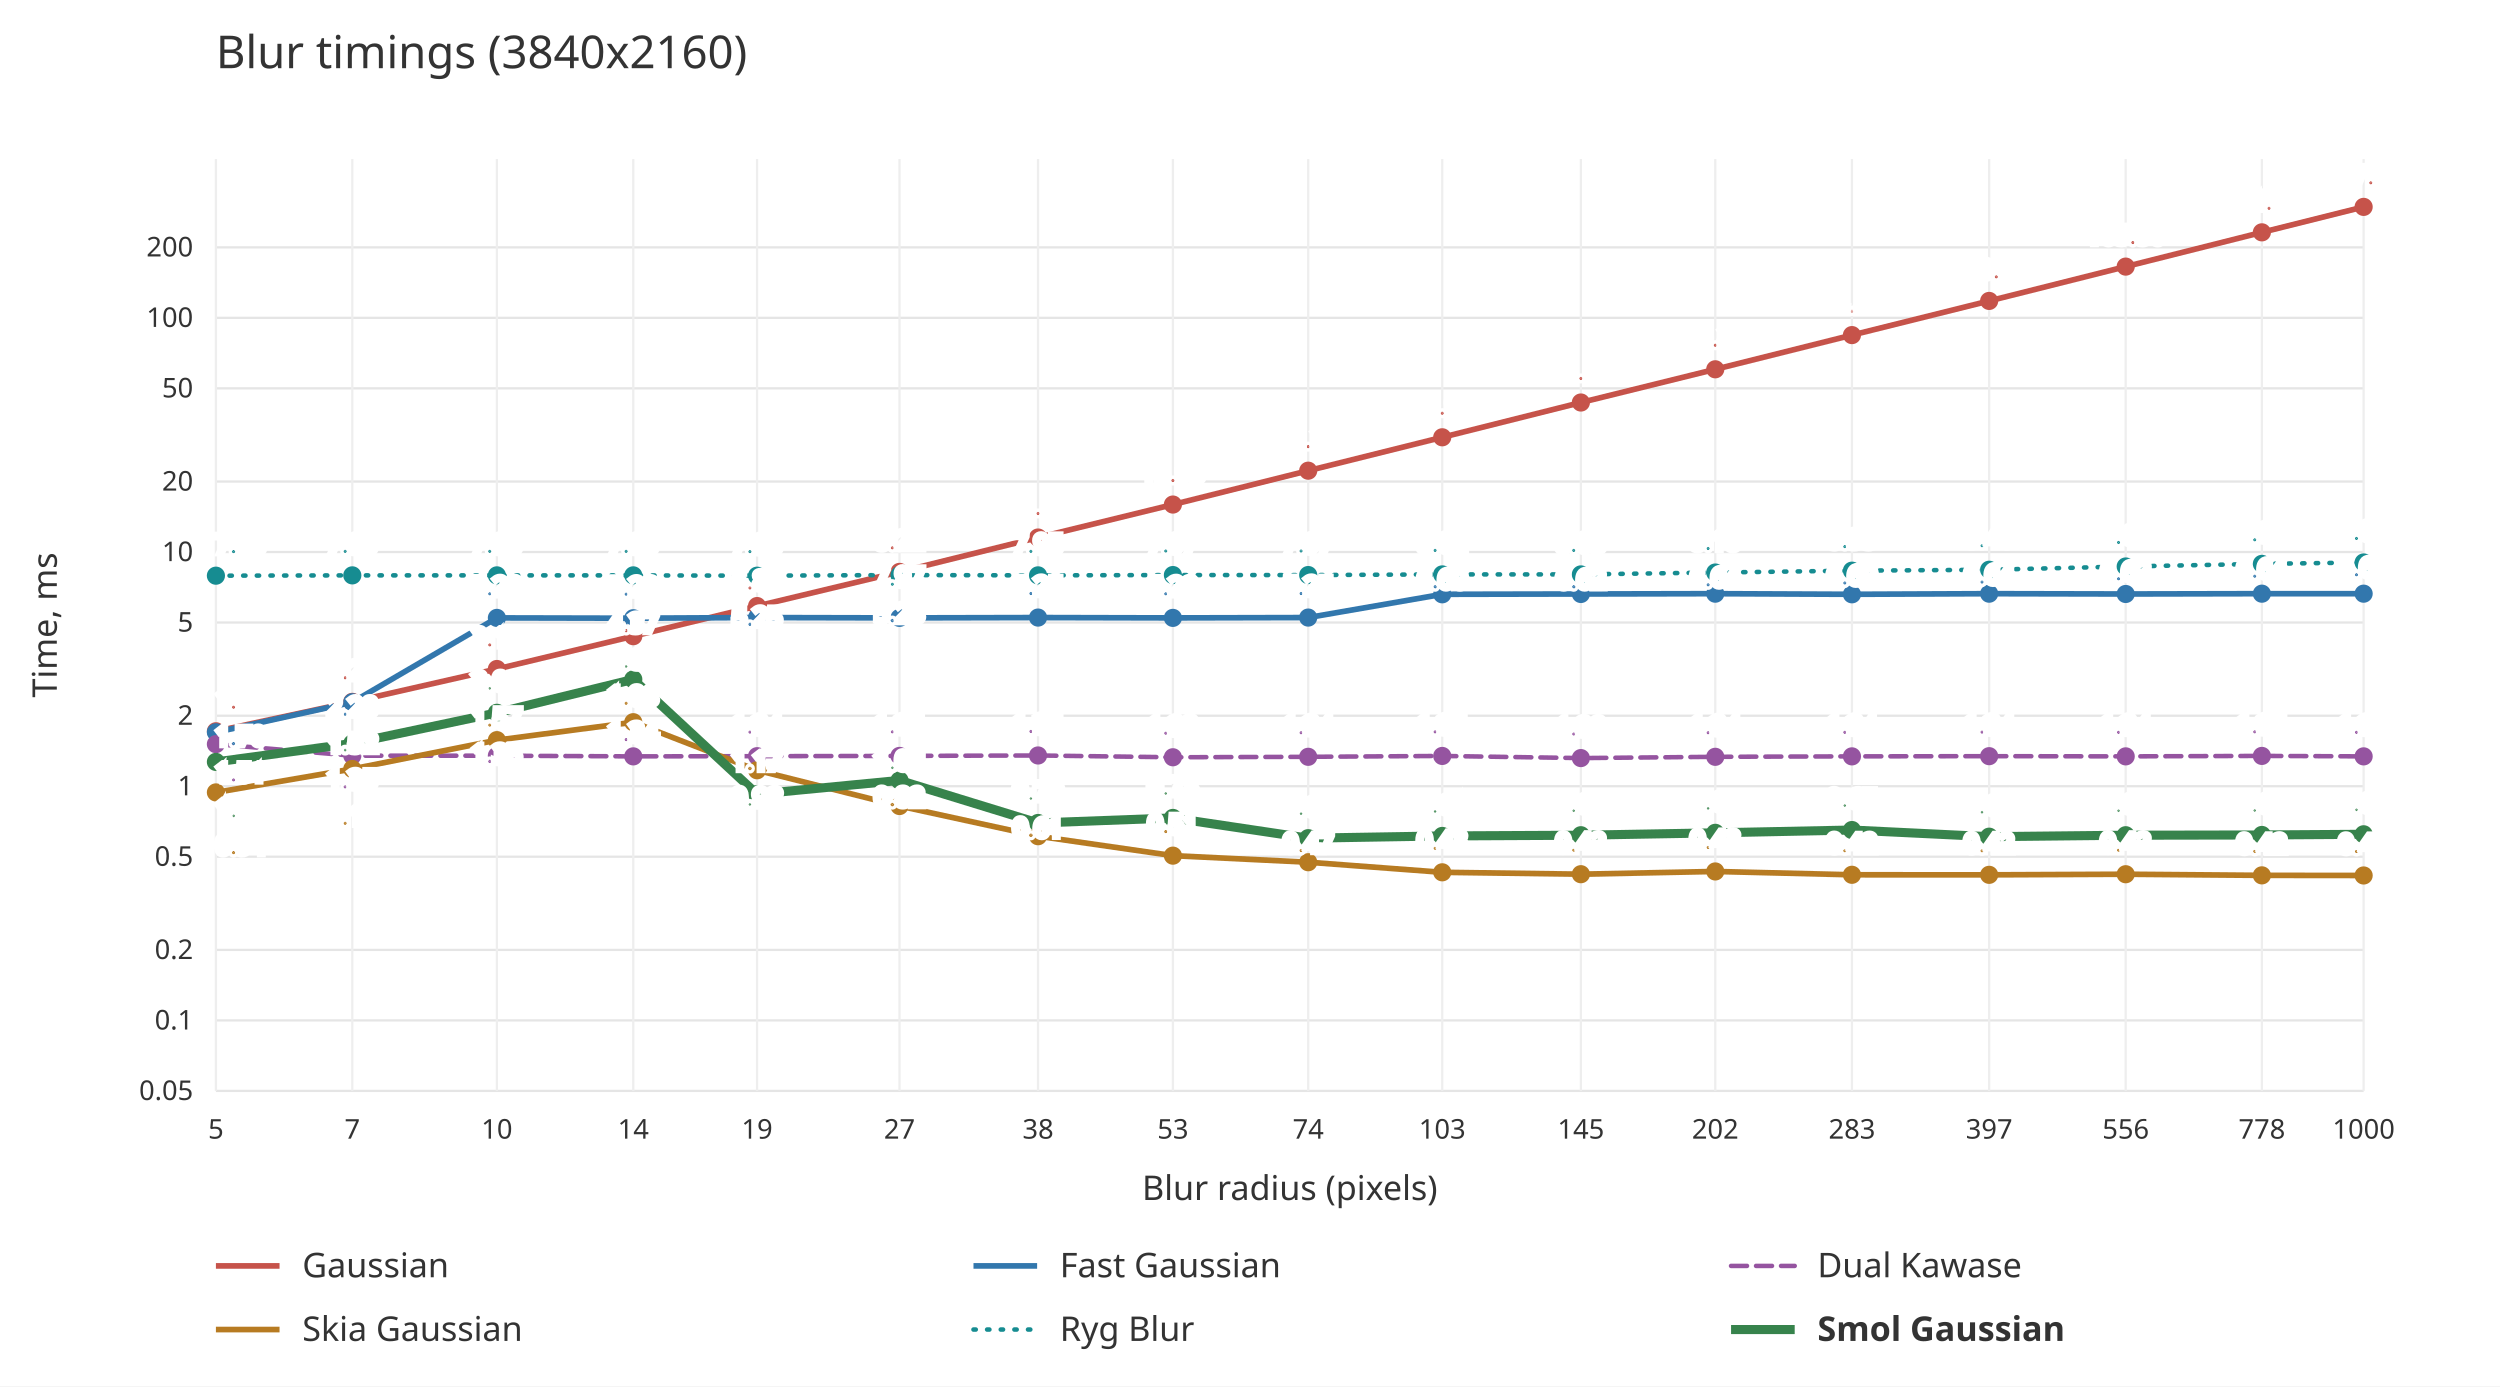
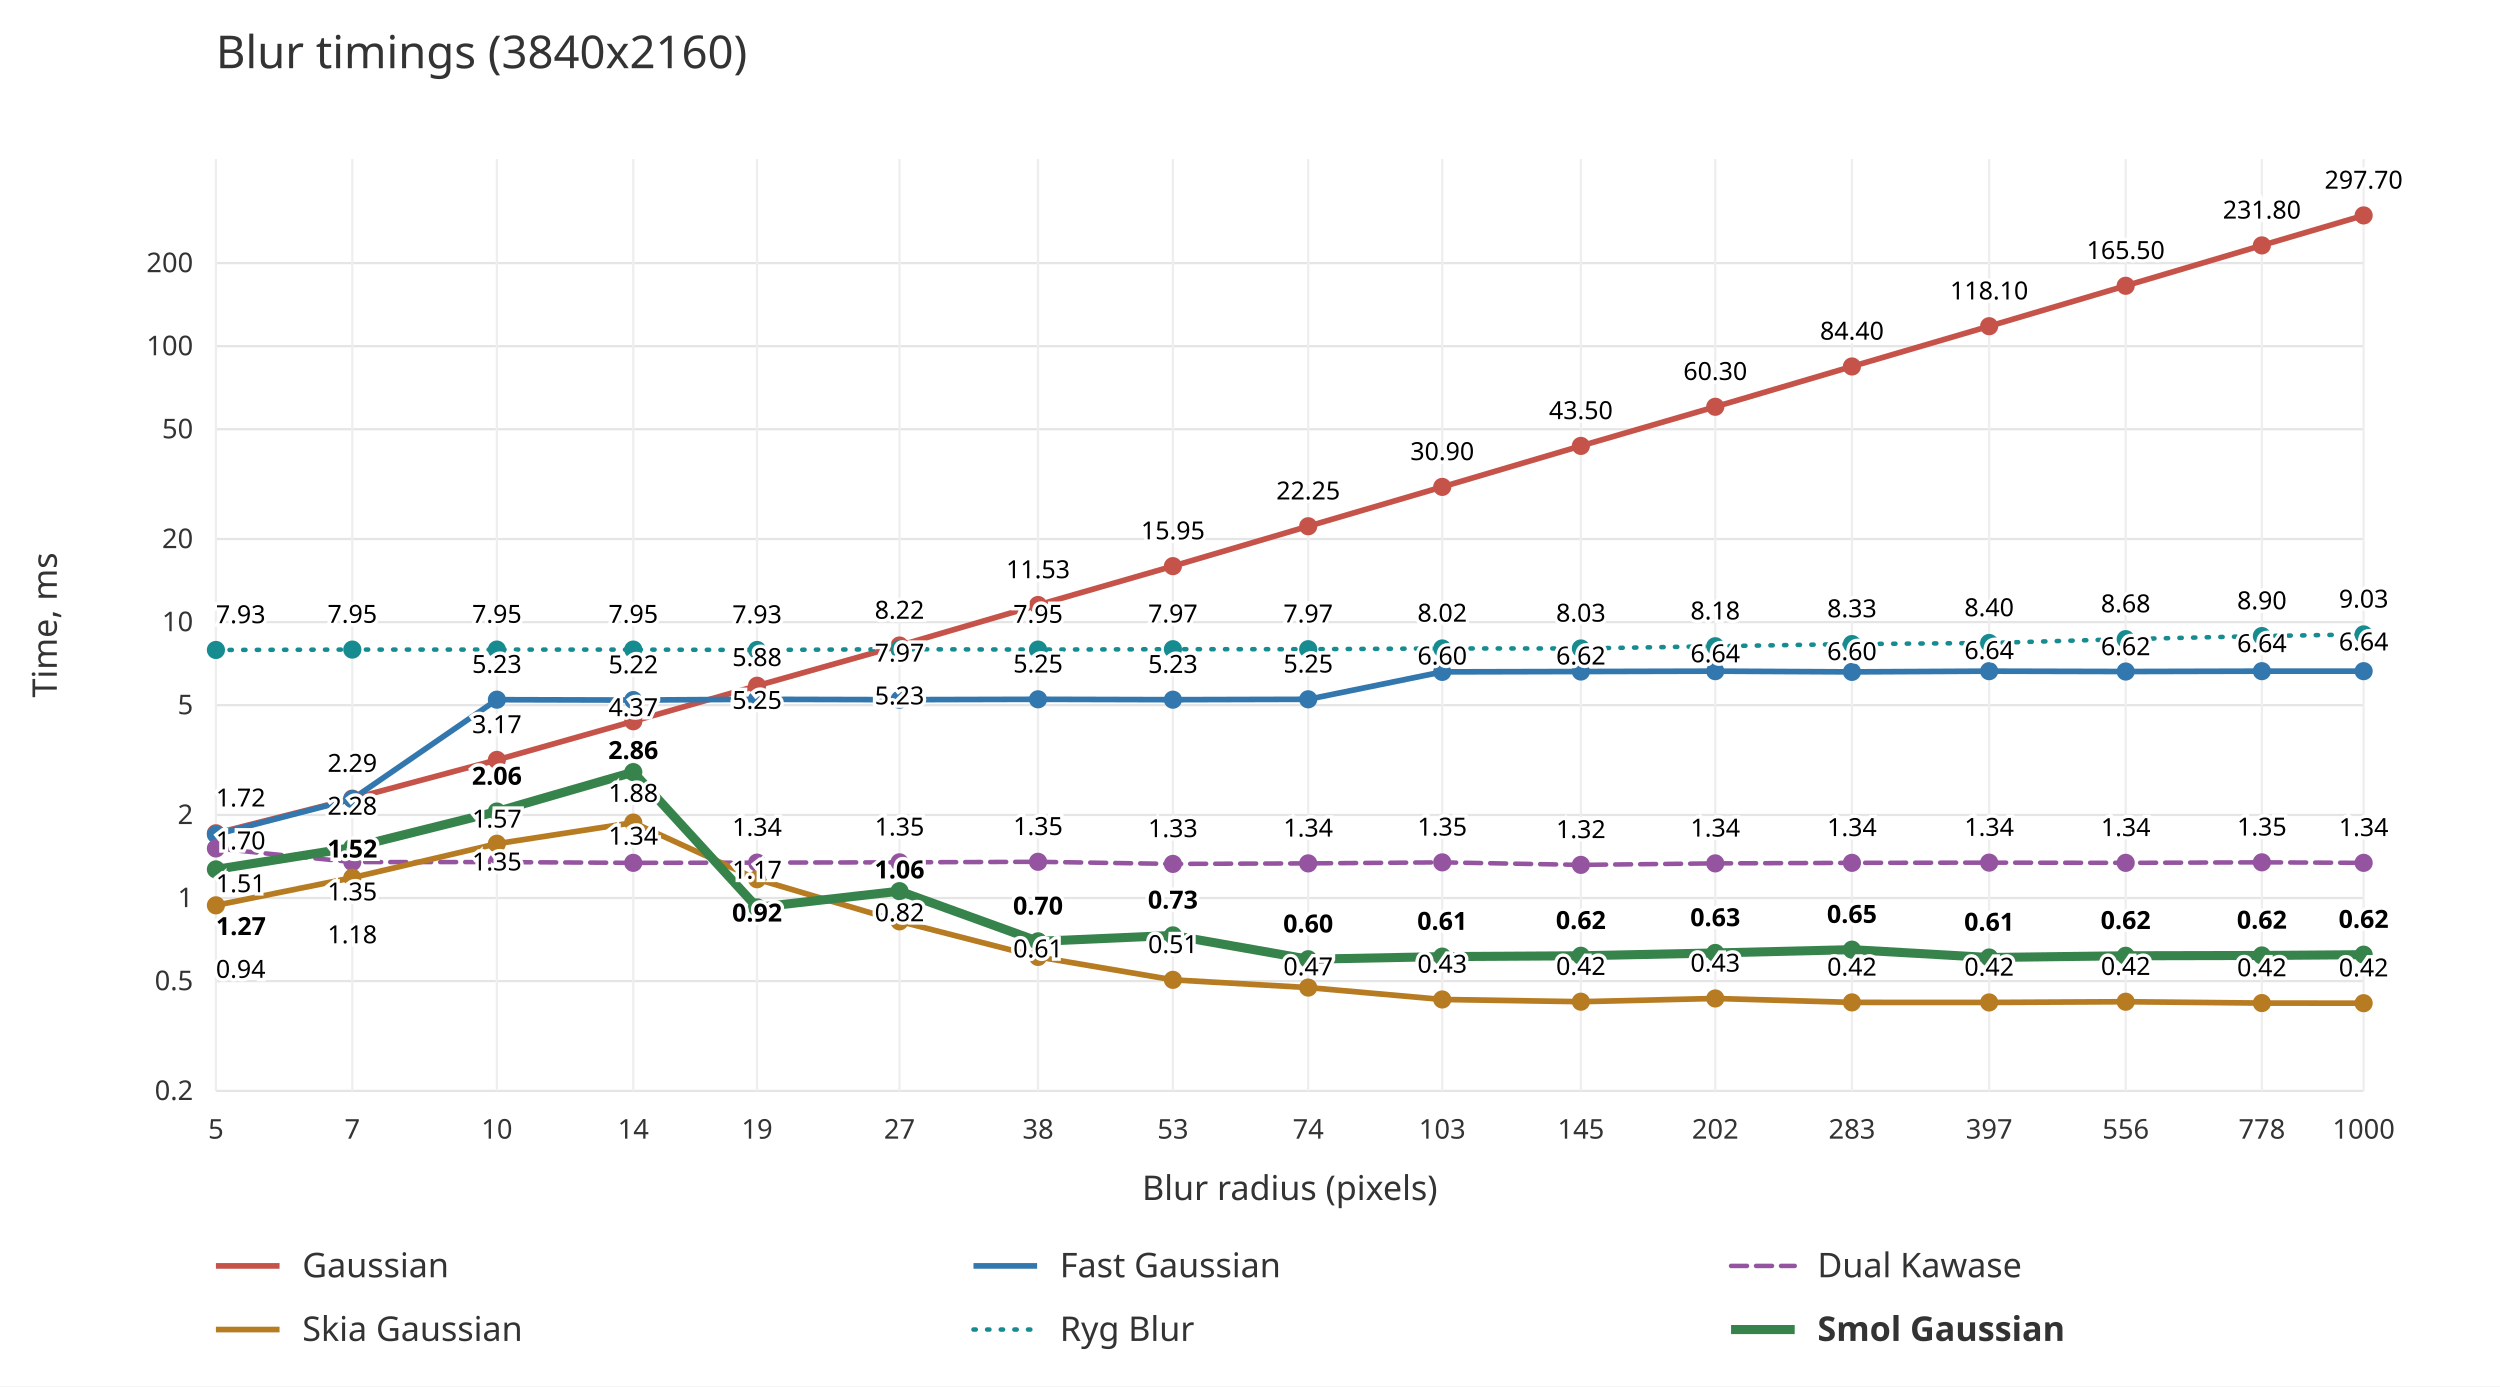
<svg xmlns="http://www.w3.org/2000/svg" viewBox="0 0 1100 610">
  <rect fill="#fff" height="100%" width="100%" />
  <g fill="#333" font-family="sans-serif">
    <text font-size="20" x="95" y="30">Blur timings (3840x2160)</text>
    <path d="m95 480h945" stroke="#e5e5e5" />
-     <text font-size="12" text-anchor="end" x="85" y="484">0.05</text>
-     <path d="m95 448.981h945" stroke="#e5e5e5" />
-     <text font-size="12" text-anchor="end" x="85" y="452.981">0.1</text>
-     <path d="m95 417.962h945" stroke="#e5e5e5" />
-     <text font-size="12" text-anchor="end" x="85" y="421.962">0.2</text>
-     <path d="m95 376.957h945" stroke="#e5e5e5" />
-     <text font-size="12" text-anchor="end" x="85" y="380.957">0.5</text>
-     <path d="m95 345.938h945" stroke="#e5e5e5" />
-     <text font-size="12" text-anchor="end" x="85" y="349.938">1</text>
-     <path d="m95 314.919h945" stroke="#e5e5e5" />
-     <text font-size="12" text-anchor="end" x="85" y="318.919">2</text>
-     <path d="m95 273.914h945" stroke="#e5e5e5" />
-     <text font-size="12" text-anchor="end" x="85" y="277.914">5</text>
-     <path d="m95 242.895h945" stroke="#e5e5e5" />
-     <text font-size="12" text-anchor="end" x="85" y="246.895">10</text>
-     <path d="m95 211.876h945" stroke="#e5e5e5" />
-     <text font-size="12" text-anchor="end" x="85" y="215.876">20</text>
-     <path d="m95 170.872h945" stroke="#e5e5e5" />
-     <text font-size="12" text-anchor="end" x="85" y="174.872">50</text>
-     <path d="m95 139.853h945" stroke="#e5e5e5" />
-     <text font-size="12" text-anchor="end" x="85" y="143.853">100</text>
-     <path d="m95 108.834h945" stroke="#e5e5e5" />
-     <text font-size="12" text-anchor="end" x="85" y="112.834">200</text>
+     <text font-size="12" text-anchor="end" x="85" y="484">0.2</text>
+     <path d="m95 431.684h945" stroke="#e5e5e5" />
+     <text font-size="12" text-anchor="end" x="85" y="435.684">0.5</text>
+     <path d="m95 395.135h945" stroke="#e5e5e5" />
+     <text font-size="12" text-anchor="end" x="85" y="399.135">1</text>
+     <path d="m95 358.586h945" stroke="#e5e5e5" />
+     <text font-size="12" text-anchor="end" x="85" y="362.586">2</text>
+     <path d="m95 310.27h945" stroke="#e5e5e5" />
+     <text font-size="12" text-anchor="end" x="85" y="314.27">5</text>
+     <path d="m95 273.721h945" stroke="#e5e5e5" />
+     <text font-size="12" text-anchor="end" x="85" y="277.721">10</text>
+     <path d="m95 237.171h945" stroke="#e5e5e5" />
+     <text font-size="12" text-anchor="end" x="85" y="241.171">20</text>
+     <path d="m95 188.856h945" stroke="#e5e5e5" />
+     <text font-size="12" text-anchor="end" x="85" y="192.856">50</text>
+     <path d="m95 152.307h945" stroke="#e5e5e5" />
+     <text font-size="12" text-anchor="end" x="85" y="156.307">100</text>
+     <path d="m95 115.757h945" stroke="#e5e5e5" />
+     <text font-size="12" text-anchor="end" x="85" y="119.757">200</text>
    <path d="m95 70v410" stroke="#eee" />
    <text font-size="12" text-anchor="middle" x="95" y="501">5</text>
    <path d="m155.013 70v410" stroke="#eee" />
    <text font-size="12" text-anchor="middle" x="155.013" y="501">7</text>
    <path d="m218.629 70v410" stroke="#eee" />
    <text font-size="12" text-anchor="middle" x="218.629" y="501">10</text>
    <path d="m278.641 70v410" stroke="#eee" />
    <text font-size="12" text-anchor="middle" x="278.641" y="501">14</text>
    <path d="m333.109 70v410" stroke="#eee" />
    <text font-size="12" text-anchor="middle" x="333.109" y="501">19</text>
    <path d="m395.784 70v410" stroke="#eee" />
    <text font-size="12" text-anchor="middle" x="395.784" y="501">27</text>
    <path d="m456.738 70v410" stroke="#eee" />
    <text font-size="12" text-anchor="middle" x="456.738" y="501">38</text>
    <path d="m516.078 70v410" stroke="#eee" />
    <text font-size="12" text-anchor="middle" x="516.078" y="501">53</text>
    <path d="m575.61 70v410" stroke="#eee" />
    <text font-size="12" text-anchor="middle" x="575.61" y="501">74</text>
    <path d="m634.586 70v410" stroke="#eee" />
    <text font-size="12" text-anchor="middle" x="634.586" y="501">103</text>
    <path d="m695.586 70v410" stroke="#eee" />
    <text font-size="12" text-anchor="middle" x="695.586" y="501">145</text>
    <path d="m754.718 70v410" stroke="#eee" />
    <text font-size="12" text-anchor="middle" x="754.718" y="501">202</text>
    <path d="m814.857 70v410" stroke="#eee" />
    <text font-size="12" text-anchor="middle" x="814.857" y="501">283</text>
    <path d="m875.229 70v410" stroke="#eee" />
    <text font-size="12" text-anchor="middle" x="875.229" y="501">397</text>
    <path d="m935.306 70v410" stroke="#eee" />
    <text font-size="12" text-anchor="middle" x="935.306" y="501">556</text>
    <path d="m995.227 70v410" stroke="#eee" />
    <text font-size="12" text-anchor="middle" x="995.227" y="501">778</text>
    <path d="m1040 70v410" stroke="#eee" />
    <text font-size="12" text-anchor="middle" x="1040" y="501">1000</text>
    <text font-size="15" text-anchor="middle" x="567.5" y="528">Blur radius (pixels)</text>
    <text font-size="15" text-anchor="middle" transform="matrix(0 -1 1 0 25 275)">Time, ms</text>
-     <path d="m95 321.756 60.013-12.928 63.616-14.472 60.013-14.428 54.467-13.267 62.675-15.019 60.954-15.129 59.341-14.509 59.531-14.897 58.977-14.697 60.999-15.305 59.132-14.614 60.139-15.047 60.372-15.035 60.077-15.101 59.921-15.077 44.773-11.197" fill="none" stroke="#c6534a" stroke-width="2.5" />
-     <path d="m95 322.192 60.013-13.202 63.616-37.117 60.013.143 54.467-.285 62.675.142 60.954-.142 59.341.142 59.531-.142 58.977-10.241 60.999-.135 59.132-.135 60.139.27 60.372-.27 60.077.135 59.921-.135h44.773" fill="none" stroke="#3277ad" stroke-width="2.5" />
-     <path d="m95 327.422 60.013 5.086h63.616l60.013.293 54.467-.086 62.675-.11 60.954-.195 59.341.785 59.531-.198 58.977-.38 60.999.937 59.132-.558 60.139-.197 60.372-.086 60.077.086 59.921-.196 44.773.196" fill="none" stroke="#9554a0" stroke-dasharray="7 4" stroke-linecap="round" stroke-width="2" />
-     <path d="m95 348.664 60.013-10.322 63.616-12.685 60.013-7.896 54.467 21.151 62.675 15.739 60.954 13.278 59.341 8.559 59.531 2.888 58.977 4.44 60.999.831 59.132-1.206 60.139 1.467 60.372.02 60.077-.268 59.921.497 44.773.053" fill="none" stroke="#b77b22" stroke-width="2.5" />
-     <path d="m95 253.303 60.013-.141 63.616-0 60.013 0 54.467.141 62.675-.281 60.954.141 59.341-.141h59.531l58.977-.28 60.999-0 59.132-.829 60.139-.814 60.372-.401 60.077-1.442 59.921-1.146 44.773-.624" fill="none" stroke="#168c91" stroke-dasharray="1 5" stroke-linecap="round" stroke-width="2" />
-     <path d="m95 335.242 60.013-8.145 63.616-13.464 60.013-14.72 54.467 50.514 62.675-6.058 60.954 18.744 59.341-2.223 59.531 8.907 58.977-.984 60.999-.314 59.132-1.053 60.139-1.232 60.372 2.929 60.077-.644 59.921-.115 44.773-.296" fill="none" stroke="#37834c" stroke-width="4" />
-     <circle cx="95" cy="253.303" fill="#168c91" r="4" />
-     <circle cx="95" cy="321.756" fill="#c6534a" r="4" />
-     <circle cx="95" cy="322.192" fill="#3277ad" r="4" />
-     <circle cx="95" cy="327.422" fill="#9554a0" r="4" />
-     <circle cx="95" cy="335.242" fill="#37834c" r="4" />
-     <circle cx="95" cy="348.664" fill="#b77b22" r="4" />
-     <circle cx="155.013" cy="253.162" fill="#168c91" r="4" />
-     <circle cx="155.013" cy="308.827" fill="#c6534a" r="4" />
-     <circle cx="155.013" cy="308.99" fill="#3277ad" r="4" />
-     <circle cx="155.013" cy="327.097" fill="#37834c" r="4" />
-     <circle cx="155.013" cy="332.508" fill="#9554a0" r="4" />
-     <circle cx="155.013" cy="338.342" fill="#b77b22" r="4" />
-     <circle cx="218.629" cy="253.162" fill="#168c91" r="4" />
-     <circle cx="218.629" cy="271.873" fill="#3277ad" r="4" />
-     <circle cx="218.629" cy="294.355" fill="#c6534a" r="4" />
-     <circle cx="218.629" cy="313.633" fill="#37834c" r="4" />
-     <circle cx="218.629" cy="325.657" fill="#b77b22" r="4" />
-     <circle cx="218.629" cy="332.508" fill="#9554a0" r="4" />
-     <circle cx="278.641" cy="253.162" fill="#168c91" r="4" />
-     <circle cx="278.641" cy="272.016" fill="#3277ad" r="4" />
-     <circle cx="278.641" cy="279.927" fill="#c6534a" r="4" />
-     <circle cx="278.641" cy="298.913" fill="#37834c" r="4" />
-     <circle cx="278.641" cy="317.762" fill="#b77b22" r="4" />
-     <circle cx="278.641" cy="332.802" fill="#9554a0" r="4" />
-     <circle cx="333.109" cy="253.303" fill="#168c91" r="4" />
-     <circle cx="333.109" cy="266.659" fill="#c6534a" r="4" />
-     <circle cx="333.109" cy="271.731" fill="#3277ad" r="4" />
-     <circle cx="333.109" cy="332.716" fill="#9554a0" r="4" />
-     <circle cx="333.109" cy="338.912" fill="#b77b22" r="4" />
-     <circle cx="333.109" cy="349.427" fill="#37834c" r="4" />
-     <circle cx="395.784" cy="251.64" fill="#c6534a" r="4" />
-     <circle cx="395.784" cy="253.021" fill="#168c91" r="4" />
-     <circle cx="395.784" cy="271.873" fill="#3277ad" r="4" />
-     <circle cx="395.784" cy="332.606" fill="#9554a0" r="4" />
-     <circle cx="395.784" cy="343.369" fill="#37834c" r="4" />
-     <circle cx="395.784" cy="354.651" fill="#b77b22" r="4" />
-     <circle cx="456.738" cy="236.511" fill="#c6534a" r="4" />
-     <circle cx="456.738" cy="253.162" fill="#168c91" r="4" />
-     <circle cx="456.738" cy="271.731" fill="#3277ad" r="4" />
-     <circle cx="456.738" cy="332.411" fill="#9554a0" r="4" />
-     <circle cx="456.738" cy="362.113" fill="#37834c" r="4" />
-     <circle cx="456.738" cy="367.929" fill="#b77b22" r="4" />
-     <circle cx="516.078" cy="222.002" fill="#c6534a" r="4" />
-     <circle cx="516.078" cy="253.021" fill="#168c91" r="4" />
-     <circle cx="516.078" cy="271.873" fill="#3277ad" r="4" />
-     <circle cx="516.078" cy="333.196" fill="#9554a0" r="4" />
-     <circle cx="516.078" cy="359.891" fill="#37834c" r="4" />
-     <circle cx="516.078" cy="376.489" fill="#b77b22" r="4" />
-     <circle cx="575.61" cy="207.106" fill="#c6534a" r="4" />
-     <circle cx="575.61" cy="253.021" fill="#168c91" r="4" />
-     <circle cx="575.61" cy="271.731" fill="#3277ad" r="4" />
-     <circle cx="575.61" cy="332.998" fill="#9554a0" r="4" />
-     <circle cx="575.61" cy="368.798" fill="#37834c" r="4" />
-     <circle cx="575.61" cy="379.377" fill="#b77b22" r="4" />
-     <circle cx="634.586" cy="192.409" fill="#c6534a" r="4" />
-     <circle cx="634.586" cy="252.742" fill="#168c91" r="4" />
-     <circle cx="634.586" cy="261.49" fill="#3277ad" r="4" />
-     <circle cx="634.586" cy="332.619" fill="#9554a0" r="4" />
-     <circle cx="634.586" cy="367.815" fill="#37834c" r="4" />
-     <circle cx="634.586" cy="383.816" fill="#b77b22" r="4" />
-     <circle cx="695.586" cy="177.104" fill="#c6534a" r="4" />
-     <circle cx="695.586" cy="252.742" fill="#168c91" r="4" />
-     <circle cx="695.586" cy="261.355" fill="#3277ad" r="4" />
-     <circle cx="695.586" cy="333.556" fill="#9554a0" r="4" />
-     <circle cx="695.586" cy="367.501" fill="#37834c" r="4" />
-     <circle cx="695.586" cy="384.648" fill="#b77b22" r="4" />
-     <circle cx="754.718" cy="162.489" fill="#c6534a" r="4" />
-     <circle cx="754.718" cy="251.913" fill="#168c91" r="4" />
-     <circle cx="754.718" cy="261.22" fill="#3277ad" r="4" />
-     <circle cx="754.718" cy="332.998" fill="#9554a0" r="4" />
-     <circle cx="754.718" cy="366.448" fill="#37834c" r="4" />
-     <circle cx="754.718" cy="383.441" fill="#b77b22" r="4" />
-     <circle cx="814.857" cy="147.442" fill="#c6534a" r="4" />
-     <circle cx="814.857" cy="251.099" fill="#168c91" r="4" />
-     <circle cx="814.857" cy="261.49" fill="#3277ad" r="4" />
-     <circle cx="814.857" cy="332.802" fill="#9554a0" r="4" />
-     <circle cx="814.857" cy="365.216" fill="#37834c" r="4" />
-     <circle cx="814.857" cy="384.909" fill="#b77b22" r="4" />
-     <circle cx="875.229" cy="132.408" fill="#c6534a" r="4" />
-     <circle cx="875.229" cy="250.698" fill="#168c91" r="4" />
-     <circle cx="875.229" cy="261.22" fill="#3277ad" r="4" />
-     <circle cx="875.229" cy="332.716" fill="#9554a0" r="4" />
-     <circle cx="875.229" cy="368.145" fill="#37834c" r="4" />
-     <circle cx="875.229" cy="384.928" fill="#b77b22" r="4" />
-     <circle cx="935.306" cy="117.307" fill="#c6534a" r="4" />
-     <circle cx="935.306" cy="249.256" fill="#168c91" r="4" />
-     <circle cx="935.306" cy="261.355" fill="#3277ad" r="4" />
-     <circle cx="935.306" cy="332.802" fill="#9554a0" r="4" />
-     <circle cx="935.306" cy="367.501" fill="#37834c" r="4" />
-     <circle cx="935.306" cy="384.661" fill="#b77b22" r="4" />
-     <circle cx="995.227" cy="102.23" fill="#c6534a" r="4" />
-     <circle cx="995.227" cy="248.11" fill="#168c91" r="4" />
-     <circle cx="995.227" cy="261.22" fill="#3277ad" r="4" />
-     <circle cx="995.227" cy="332.606" fill="#9554a0" r="4" />
-     <circle cx="995.227" cy="367.386" fill="#37834c" r="4" />
-     <circle cx="995.227" cy="385.158" fill="#b77b22" r="4" />
-     <circle cx="1040" cy="91.033" fill="#c6534a" r="4" />
-     <circle cx="1040" cy="247.486" fill="#168c91" r="4" />
-     <circle cx="1040" cy="261.22" fill="#3277ad" r="4" />
-     <circle cx="1040" cy="332.802" fill="#9554a0" r="4" />
-     <circle cx="1040" cy="367.091" fill="#37834c" r="4" />
-     <circle cx="1040" cy="385.211" fill="#b77b22" r="4" />
-     <g font-size="11" stroke="#fff" stroke-width="3">
-       <text fill="#168c91" font-weight="400" x="95" y="243.303">7.93</text>
-       <text fill="#c6534a" font-weight="400" x="95" y="311.756">1.72</text>
-       <text fill="#3277ad" font-weight="400" x="95" y="327.756">1.70</text>
-       <text fill="#9554a0" font-weight="400" x="95" y="343.756">1.51</text>
-       <text fill="#37834c" font-weight="700" x="95" y="359.756">1.27</text>
-       <text fill="#b77b22" font-weight="400" x="95" y="375.756">0.94</text>
-       <text fill="#168c91" font-weight="400" text-anchor="middle" x="155.013" y="243.162">7.95</text>
-       <text fill="#c6534a" font-weight="400" text-anchor="middle" x="155.013" y="298.827">2.29</text>
-       <text fill="#3277ad" font-weight="400" text-anchor="middle" x="155.013" y="314.827">2.28</text>
-       <text fill="#37834c" font-weight="700" text-anchor="middle" x="155.013" y="330.827">1.52</text>
-       <text fill="#9554a0" font-weight="400" text-anchor="middle" x="155.013" y="346.827">1.35</text>
-       <text fill="#b77b22" font-weight="400" text-anchor="middle" x="155.013" y="362.827">1.18</text>
-       <text fill="#168c91" font-weight="400" text-anchor="middle" x="218.629" y="243.162">7.95</text>
-       <text fill="#3277ad" font-weight="400" text-anchor="middle" x="218.629" y="261.873">5.23</text>
-       <text fill="#c6534a" font-weight="400" text-anchor="middle" x="218.629" y="284.355">3.17</text>
-       <text fill="#37834c" font-weight="700" text-anchor="middle" x="218.629" y="303.633">2.06</text>
-       <text fill="#b77b22" font-weight="400" text-anchor="middle" x="218.629" y="319.633">1.57</text>
-       <text fill="#9554a0" font-weight="400" text-anchor="middle" x="218.629" y="335.633">1.35</text>
-       <text fill="#168c91" font-weight="400" text-anchor="middle" x="278.641" y="243.162">7.95</text>
-       <text fill="#3277ad" font-weight="400" text-anchor="middle" x="278.641" y="262.016">5.22</text>
-       <text fill="#c6534a" font-weight="400" text-anchor="middle" x="278.641" y="278.016">4.37</text>
-       <text fill="#37834c" font-weight="700" text-anchor="middle" x="278.641" y="294.016">2.86</text>
-       <text fill="#b77b22" font-weight="400" text-anchor="middle" x="278.641" y="310.016">1.88</text>
-       <text fill="#9554a0" font-weight="400" text-anchor="middle" x="278.641" y="326.016">1.34</text>
-       <text fill="#168c91" font-weight="400" text-anchor="middle" x="333.109" y="243.303">7.93</text>
-       <text fill="#c6534a" font-weight="400" text-anchor="middle" x="333.109" y="259.303">5.88</text>
-       <text fill="#3277ad" font-weight="400" text-anchor="middle" x="333.109" y="275.303">5.25</text>
-       <text fill="#9554a0" font-weight="400" text-anchor="middle" x="333.109" y="322.716">1.34</text>
-       <text fill="#b77b22" font-weight="400" text-anchor="middle" x="333.109" y="338.716">1.17</text>
-       <text fill="#37834c" font-weight="700" text-anchor="middle" x="333.109" y="354.716">0.92</text>
-       <text fill="#c6534a" font-weight="400" text-anchor="middle" x="395.784" y="241.64">8.22</text>
-       <text fill="#168c91" font-weight="400" text-anchor="middle" x="395.784" y="257.64">7.97</text>
-       <text fill="#3277ad" font-weight="400" text-anchor="middle" x="395.784" y="273.64">5.23</text>
-       <text fill="#9554a0" font-weight="400" text-anchor="middle" x="395.784" y="322.606">1.35</text>
-       <text fill="#37834c" font-weight="700" text-anchor="middle" x="395.784" y="338.606">1.06</text>
-       <text fill="#b77b22" font-weight="400" text-anchor="middle" x="395.784" y="354.606">0.82</text>
-       <text fill="#c6534a" font-weight="400" text-anchor="middle" x="456.738" y="226.511">11.53</text>
-       <text fill="#168c91" font-weight="400" text-anchor="middle" x="456.738" y="243.162">7.95</text>
-       <text fill="#3277ad" font-weight="400" text-anchor="middle" x="456.738" y="261.731">5.25</text>
-       <text fill="#9554a0" font-weight="400" text-anchor="middle" x="456.738" y="322.411">1.35</text>
-       <text fill="#37834c" font-weight="700" text-anchor="middle" x="456.738" y="352.113">0.70</text>
-       <text fill="#b77b22" font-weight="400" text-anchor="middle" x="456.738" y="368.113">0.61</text>
-       <text fill="#c6534a" font-weight="400" text-anchor="middle" x="516.078" y="212.002">15.95</text>
-       <text fill="#168c91" font-weight="400" text-anchor="middle" x="516.078" y="243.021">7.97</text>
-       <text fill="#3277ad" font-weight="400" text-anchor="middle" x="516.078" y="261.873">5.23</text>
-       <text fill="#9554a0" font-weight="400" text-anchor="middle" x="516.078" y="323.196">1.33</text>
-       <text fill="#37834c" font-weight="700" text-anchor="middle" x="516.078" y="349.891">0.73</text>
-       <text fill="#b77b22" font-weight="400" text-anchor="middle" x="516.078" y="366.489">0.51</text>
-       <text fill="#c6534a" font-weight="400" text-anchor="middle" x="575.61" y="197.106">22.25</text>
-       <text fill="#168c91" font-weight="400" text-anchor="middle" x="575.61" y="243.021">7.97</text>
-       <text fill="#3277ad" font-weight="400" text-anchor="middle" x="575.61" y="261.731">5.25</text>
-       <text fill="#9554a0" font-weight="400" text-anchor="middle" x="575.61" y="322.998">1.34</text>
-       <text fill="#37834c" font-weight="700" text-anchor="middle" x="575.61" y="358.798">0.60</text>
-       <text fill="#b77b22" font-weight="400" text-anchor="middle" x="575.61" y="374.798">0.47</text>
-       <text fill="#c6534a" font-weight="400" text-anchor="middle" x="634.586" y="182.409">30.90</text>
-       <text fill="#168c91" font-weight="400" text-anchor="middle" x="634.586" y="242.742">8.02</text>
-       <text fill="#3277ad" font-weight="400" text-anchor="middle" x="634.586" y="258.742">6.60</text>
-       <text fill="#9554a0" font-weight="400" text-anchor="middle" x="634.586" y="322.619">1.35</text>
-       <text fill="#37834c" font-weight="700" text-anchor="middle" x="634.586" y="357.815">0.61</text>
-       <text fill="#b77b22" font-weight="400" text-anchor="middle" x="634.586" y="373.816">0.43</text>
-       <text fill="#c6534a" font-weight="400" text-anchor="middle" x="695.586" y="167.104">43.50</text>
-       <text fill="#168c91" font-weight="400" text-anchor="middle" x="695.586" y="242.742">8.03</text>
-       <text fill="#3277ad" font-weight="400" text-anchor="middle" x="695.586" y="258.742">6.62</text>
-       <text fill="#9554a0" font-weight="400" text-anchor="middle" x="695.586" y="323.556">1.32</text>
-       <text fill="#37834c" font-weight="700" text-anchor="middle" x="695.586" y="357.501">0.62</text>
-       <text fill="#b77b22" font-weight="400" text-anchor="middle" x="695.586" y="374.648">0.42</text>
-       <text fill="#c6534a" font-weight="400" text-anchor="middle" x="754.718" y="152.489">60.30</text>
-       <text fill="#168c91" font-weight="400" text-anchor="middle" x="754.718" y="241.913">8.18</text>
-       <text fill="#3277ad" font-weight="400" text-anchor="middle" x="754.718" y="257.913">6.64</text>
-       <text fill="#9554a0" font-weight="400" text-anchor="middle" x="754.718" y="322.998">1.34</text>
-       <text fill="#37834c" font-weight="700" text-anchor="middle" x="754.718" y="356.448">0.63</text>
-       <text fill="#b77b22" font-weight="400" text-anchor="middle" x="754.718" y="373.441">0.43</text>
-       <text fill="#c6534a" font-weight="400" text-anchor="middle" x="814.857" y="137.442">84.40</text>
-       <text fill="#168c91" font-weight="400" text-anchor="middle" x="814.857" y="241.099">8.33</text>
-       <text fill="#3277ad" font-weight="400" text-anchor="middle" x="814.857" y="257.099">6.60</text>
-       <text fill="#9554a0" font-weight="400" text-anchor="middle" x="814.857" y="322.802">1.34</text>
-       <text fill="#37834c" font-weight="700" text-anchor="middle" x="814.857" y="355.216">0.65</text>
-       <text fill="#b77b22" font-weight="400" text-anchor="middle" x="814.857" y="374.909">0.42</text>
-       <text fill="#c6534a" font-weight="400" text-anchor="middle" x="875.229" y="122.408">118.10</text>
-       <text fill="#168c91" font-weight="400" text-anchor="middle" x="875.229" y="240.698">8.40</text>
-       <text fill="#3277ad" font-weight="400" text-anchor="middle" x="875.229" y="256.698">6.64</text>
-       <text fill="#9554a0" font-weight="400" text-anchor="middle" x="875.229" y="322.716">1.34</text>
-       <text fill="#37834c" font-weight="700" text-anchor="middle" x="875.229" y="358.145">0.61</text>
-       <text fill="#b77b22" font-weight="400" text-anchor="middle" x="875.229" y="374.928">0.42</text>
-       <text fill="#c6534a" font-weight="400" text-anchor="middle" x="935.306" y="107.307">165.50</text>
-       <text fill="#168c91" font-weight="400" text-anchor="middle" x="935.306" y="239.256">8.68</text>
-       <text fill="#3277ad" font-weight="400" text-anchor="middle" x="935.306" y="255.256">6.62</text>
-       <text fill="#9554a0" font-weight="400" text-anchor="middle" x="935.306" y="322.802">1.34</text>
-       <text fill="#37834c" font-weight="700" text-anchor="middle" x="935.306" y="357.501">0.62</text>
-       <text fill="#b77b22" font-weight="400" text-anchor="middle" x="935.306" y="374.661">0.42</text>
-       <text fill="#c6534a" font-weight="400" text-anchor="middle" x="995.227" y="92.23">231.80</text>
-       <text fill="#168c91" font-weight="400" text-anchor="middle" x="995.227" y="238.11">8.90</text>
-       <text fill="#3277ad" font-weight="400" text-anchor="middle" x="995.227" y="254.11">6.64</text>
-       <text fill="#9554a0" font-weight="400" text-anchor="middle" x="995.227" y="322.606">1.35</text>
-       <text fill="#37834c" font-weight="700" text-anchor="middle" x="995.227" y="357.386">0.62</text>
-       <text fill="#b77b22" font-weight="400" text-anchor="middle" x="995.227" y="375.158">0.42</text>
-       <text fill="#c6534a" font-weight="400" text-anchor="middle" x="1040" y="81.033">297.70</text>
-       <text fill="#168c91" font-weight="400" text-anchor="middle" x="1040" y="237.486">9.03</text>
-       <text fill="#3277ad" font-weight="400" text-anchor="middle" x="1040" y="253.486">6.64</text>
-       <text fill="#9554a0" font-weight="400" text-anchor="middle" x="1040" y="322.802">1.34</text>
-       <text fill="#37834c" font-weight="700" text-anchor="middle" x="1040" y="357.091">0.62</text>
-       <text fill="#b77b22" font-weight="400" text-anchor="middle" x="1040" y="375.211">0.42</text>
+     <path d="m 95 366.641 60.013 -15.233 63.616 -17.053 60.013 -17.001 54.467 -15.633 62.675 -17.697 60.954 -17.826 59.341 -17.096 59.531 -17.553 58.977 -17.317 60.999 -18.034 59.132 -17.22 60.139 -17.73 60.372 -17.715 60.077 -17.793 59.921 -17.765 44.773 -13.194" fill="none" stroke="#c6534a" stroke-width="2.5" />
+     <path d="m 95 367.155 60.013 -15.556 63.616 -43.735 60.013 0.168 54.467 -0.336 62.675 0.168 60.954 -0.168 59.341 0.168 59.531 -0.168 58.977 -12.067 60.999 -0.16 59.132 -0.159 60.139 0.319 60.372 -0.319 60.077 0.159 59.921 -0.159 h 44.773" fill="none" stroke="#3277ad" stroke-width="2.5" />
+     <path d="m 95 373.317 60.013 5.993 h 63.616 l 60.013 0.346 54.467 -0.101 62.675 -0.13 60.954 -0.23 59.341 0.925 59.531 -0.233 58.977 -0.447 60.999 1.105 59.132 -0.657 60.139 -0.232 60.372 -0.101 60.077 0.101 59.921 -0.231 44.773 0.231" fill="none" stroke="#9554a0" stroke-dasharray="7 4" stroke-linecap="round" stroke-width="2" />
+     <path d="m 95 398.347 60.013 -12.162 63.616 -14.946 60.013 -9.303 54.467 24.922 62.675 18.545 60.954 15.645 59.341 10.085 59.531 3.403 58.977 5.231 60.999 0.98 59.132 -1.422 60.139 1.729 60.372 0.023 60.077 -0.315 59.921 0.586 44.773 0.062" fill="none" stroke="#b77b22" stroke-width="2.5" />
+     <path d="m 95 285.984 60.013 -0.166 63.616 -0 60.013 0 54.467 0.166 62.675 -0.332 60.954 0.166 59.341 -0.166 h 59.531 l 58.977 -0.33 60.999 -0 59.132 -0.977 60.139 -0.959 60.372 -0.473 60.077 -1.699 59.921 -1.35 44.773 -0.735" fill="none" stroke="#168c91" stroke-dasharray="1 5" stroke-linecap="round" stroke-width="2" />
+     <path d="m 95 382.532 60.013 -9.597 63.616 -15.865 60.013 -17.344 54.467 59.52 62.675 -7.138 60.954 22.086 59.341 -2.619 59.531 10.496 58.977 -1.159 60.999 -0.37 59.132 -1.241 60.139 -1.451 60.372 3.451 60.077 -0.759 59.921 -0.135 44.773 -0.348" fill="none" stroke="#37834c" stroke-width="4" />
+     <circle cx="95" cy="285.984" fill="#168c91" r="4" />
+     <circle cx="95" cy="366.641" fill="#c6534a" r="4" />
+     <circle cx="95" cy="367.155" fill="#3277ad" r="4" />
+     <circle cx="95" cy="373.317" fill="#9554a0" r="4" />
+     <circle cx="95" cy="382.532" fill="#37834c" r="4" />
+     <circle cx="95" cy="398.347" fill="#b77b22" r="4" />
+     <circle cx="155.013" cy="285.818" fill="#168c91" r="4" />
+     <circle cx="155.013" cy="351.408" fill="#c6534a" r="4" />
+     <circle cx="155.013" cy="351.6" fill="#3277ad" r="4" />
+     <circle cx="155.013" cy="372.934" fill="#37834c" r="4" />
+     <circle cx="155.013" cy="379.311" fill="#9554a0" r="4" />
+     <circle cx="155.013" cy="386.185" fill="#b77b22" r="4" />
+     <circle cx="218.629" cy="285.818" fill="#168c91" r="4" />
+     <circle cx="218.629" cy="307.865" fill="#3277ad" r="4" />
+     <circle cx="218.629" cy="334.355" fill="#c6534a" r="4" />
+     <circle cx="218.629" cy="357.07" fill="#37834c" r="4" />
+     <circle cx="218.629" cy="371.238" fill="#b77b22" r="4" />
+     <circle cx="218.629" cy="379.311" fill="#9554a0" r="4" />
+     <circle cx="278.641" cy="285.818" fill="#168c91" r="4" />
+     <circle cx="278.641" cy="308.033" fill="#3277ad" r="4" />
+     <circle cx="278.641" cy="317.354" fill="#c6534a" r="4" />
+     <circle cx="278.641" cy="339.726" fill="#37834c" r="4" />
+     <circle cx="278.641" cy="361.935" fill="#b77b22" r="4" />
+     <circle cx="278.641" cy="379.656" fill="#9554a0" r="4" />
+     <circle cx="333.109" cy="285.984" fill="#168c91" r="4" />
+     <circle cx="333.109" cy="301.722" fill="#c6534a" r="4" />
+     <circle cx="333.109" cy="307.697" fill="#3277ad" r="4" />
+     <circle cx="333.109" cy="379.555" fill="#9554a0" r="4" />
+     <circle cx="333.109" cy="386.856" fill="#b77b22" r="4" />
+     <circle cx="333.109" cy="399.246" fill="#37834c" r="4" />
+     <circle cx="395.784" cy="284.025" fill="#c6534a" r="4" />
+     <circle cx="395.784" cy="285.652" fill="#168c91" r="4" />
+     <circle cx="395.784" cy="307.865" fill="#3277ad" r="4" />
+     <circle cx="395.784" cy="379.426" fill="#9554a0" r="4" />
+     <circle cx="395.784" cy="392.108" fill="#37834c" r="4" />
+     <circle cx="395.784" cy="405.402" fill="#b77b22" r="4" />
+     <circle cx="456.738" cy="266.199" fill="#c6534a" r="4" />
+     <circle cx="456.738" cy="285.818" fill="#168c91" r="4" />
+     <circle cx="456.738" cy="307.697" fill="#3277ad" r="4" />
+     <circle cx="456.738" cy="379.196" fill="#9554a0" r="4" />
+     <circle cx="456.738" cy="414.194" fill="#37834c" r="4" />
+     <circle cx="456.738" cy="421.047" fill="#b77b22" r="4" />
+     <circle cx="516.078" cy="249.103" fill="#c6534a" r="4" />
+     <circle cx="516.078" cy="285.652" fill="#168c91" r="4" />
+     <circle cx="516.078" cy="307.865" fill="#3277ad" r="4" />
+     <circle cx="516.078" cy="380.121" fill="#9554a0" r="4" />
+     <circle cx="516.078" cy="411.575" fill="#37834c" r="4" />
+     <circle cx="516.078" cy="431.132" fill="#b77b22" r="4" />
+     <circle cx="575.61" cy="231.55" fill="#c6534a" r="4" />
+     <circle cx="575.61" cy="285.652" fill="#168c91" r="4" />
+     <circle cx="575.61" cy="307.697" fill="#3277ad" r="4" />
+     <circle cx="575.61" cy="379.888" fill="#9554a0" r="4" />
+     <circle cx="575.61" cy="422.071" fill="#37834c" r="4" />
+     <circle cx="575.61" cy="434.535" fill="#b77b22" r="4" />
+     <circle cx="634.586" cy="214.233" fill="#c6534a" r="4" />
+     <circle cx="634.586" cy="285.323" fill="#168c91" r="4" />
+     <circle cx="634.586" cy="295.631" fill="#3277ad" r="4" />
+     <circle cx="634.586" cy="379.441" fill="#9554a0" r="4" />
+     <circle cx="634.586" cy="420.912" fill="#37834c" r="4" />
+     <circle cx="634.586" cy="439.766" fill="#b77b22" r="4" />
+     <circle cx="695.586" cy="196.199" fill="#c6534a" r="4" />
+     <circle cx="695.586" cy="285.323" fill="#168c91" r="4" />
+     <circle cx="695.586" cy="295.471" fill="#3277ad" r="4" />
+     <circle cx="695.586" cy="380.546" fill="#9554a0" r="4" />
+     <circle cx="695.586" cy="420.542" fill="#37834c" r="4" />
+     <circle cx="695.586" cy="440.746" fill="#b77b22" r="4" />
+     <circle cx="754.718" cy="178.979" fill="#c6534a" r="4" />
+     <circle cx="754.718" cy="284.346" fill="#168c91" r="4" />
+     <circle cx="754.718" cy="295.312" fill="#3277ad" r="4" />
+     <circle cx="754.718" cy="379.888" fill="#9554a0" r="4" />
+     <circle cx="754.718" cy="419.301" fill="#37834c" r="4" />
+     <circle cx="754.718" cy="439.324" fill="#b77b22" r="4" />
+     <circle cx="814.857" cy="161.25" fill="#c6534a" r="4" />
+     <circle cx="814.857" cy="283.387" fill="#168c91" r="4" />
+     <circle cx="814.857" cy="295.631" fill="#3277ad" r="4" />
+     <circle cx="814.857" cy="379.656" fill="#9554a0" r="4" />
+     <circle cx="814.857" cy="417.85" fill="#37834c" r="4" />
+     <circle cx="814.857" cy="441.053" fill="#b77b22" r="4" />
+     <circle cx="875.229" cy="143.534" fill="#c6534a" r="4" />
+     <circle cx="875.229" cy="282.914" fill="#168c91" r="4" />
+     <circle cx="875.229" cy="295.312" fill="#3277ad" r="4" />
+     <circle cx="875.229" cy="379.555" fill="#9554a0" r="4" />
+     <circle cx="875.229" cy="421.301" fill="#37834c" r="4" />
+     <circle cx="875.229" cy="441.077" fill="#b77b22" r="4" />
+     <circle cx="935.306" cy="125.741" fill="#c6534a" r="4" />
+     <circle cx="935.306" cy="281.216" fill="#168c91" r="4" />
+     <circle cx="935.306" cy="295.471" fill="#3277ad" r="4" />
+     <circle cx="935.306" cy="379.656" fill="#9554a0" r="4" />
+     <circle cx="935.306" cy="420.542" fill="#37834c" r="4" />
+     <circle cx="935.306" cy="440.761" fill="#b77b22" r="4" />
+     <circle cx="995.227" cy="107.977" fill="#c6534a" r="4" />
+     <circle cx="995.227" cy="279.866" fill="#168c91" r="4" />
+     <circle cx="995.227" cy="295.312" fill="#3277ad" r="4" />
+     <circle cx="995.227" cy="379.426" fill="#9554a0" r="4" />
+     <circle cx="995.227" cy="420.407" fill="#37834c" r="4" />
+     <circle cx="995.227" cy="441.347" fill="#b77b22" r="4" />
+     <circle cx="1040" cy="94.783" fill="#c6534a" r="4" />
+     <circle cx="1040" cy="279.13" fill="#168c91" r="4" />
+     <circle cx="1040" cy="295.312" fill="#3277ad" r="4" />
+     <circle cx="1040" cy="379.656" fill="#9554a0" r="4" />
+     <circle cx="1040" cy="420.059" fill="#37834c" r="4" />
+     <circle cx="1040" cy="441.409" fill="#b77b22" r="4" />
+     <g fill="#000" font-size="11" paint-order="stroke fill" stroke="#fff" stroke-width="3">
+       <text font-weight="400" x="95" y="274.201">7.93</text>
+       <text font-weight="400" x="95" y="354.858">1.72</text>
+       <text font-weight="400" x="95" y="373.711">1.70</text>
+       <text font-weight="400" x="95" y="392.563">1.51</text>
+       <text font-weight="700" x="95" y="411.416">1.27</text>
+       <text font-weight="400" x="95" y="430.268">0.94</text>
+       <text font-weight="400" text-anchor="middle" x="155.013" y="274.035">7.95</text>
+       <text font-weight="400" text-anchor="middle" x="155.013" y="339.625">2.29</text>
+       <text font-weight="400" text-anchor="middle" x="155.013" y="358.477">2.28</text>
+       <text font-weight="700" text-anchor="middle" x="155.013" y="377.33">1.52</text>
+       <text font-weight="400" text-anchor="middle" x="155.013" y="396.183">1.35</text>
+       <text font-weight="400" text-anchor="middle" x="155.013" y="415.035">1.18</text>
+       <text font-weight="400" text-anchor="middle" x="218.629" y="274.035">7.95</text>
+       <text font-weight="400" text-anchor="middle" x="218.629" y="296.082">5.23</text>
+       <text font-weight="400" text-anchor="middle" x="218.629" y="322.572">3.17</text>
+       <text font-weight="700" text-anchor="middle" x="218.629" y="345.287">2.06</text>
+       <text font-weight="400" text-anchor="middle" x="218.629" y="364.14">1.57</text>
+       <text font-weight="400" text-anchor="middle" x="218.629" y="382.992">1.35</text>
+       <text font-weight="400" text-anchor="middle" x="278.641" y="274.035">7.95</text>
+       <text font-weight="400" text-anchor="middle" x="278.641" y="296.25">5.22</text>
+       <text font-weight="400" text-anchor="middle" x="278.641" y="315.103">4.37</text>
+       <text font-weight="700" text-anchor="middle" x="278.641" y="333.956">2.86</text>
+       <text font-weight="400" text-anchor="middle" x="278.641" y="352.808">1.88</text>
+       <text font-weight="400" text-anchor="middle" x="278.641" y="371.661">1.34</text>
+       <text font-weight="400" text-anchor="middle" x="333.109" y="274.201">7.93</text>
+       <text font-weight="400" text-anchor="middle" x="333.109" y="293.053">5.88</text>
+       <text font-weight="400" text-anchor="middle" x="333.109" y="311.906">5.25</text>
+       <text font-weight="400" text-anchor="middle" x="333.109" y="367.772">1.34</text>
+       <text font-weight="400" text-anchor="middle" x="333.109" y="386.625">1.17</text>
+       <text font-weight="700" text-anchor="middle" x="333.109" y="405.478">0.92</text>
+       <text font-weight="400" text-anchor="middle" x="395.784" y="272.242">8.22</text>
+       <text font-weight="400" text-anchor="middle" x="395.784" y="291.094">7.97</text>
+       <text font-weight="400" text-anchor="middle" x="395.784" y="309.947">5.23</text>
+       <text font-weight="400" text-anchor="middle" x="395.784" y="367.643">1.35</text>
+       <text font-weight="700" text-anchor="middle" x="395.784" y="386.495">1.06</text>
+       <text font-weight="400" text-anchor="middle" x="395.784" y="405.348">0.82</text>
+       <text font-weight="400" text-anchor="middle" x="456.738" y="254.416">11.53</text>
+       <text font-weight="400" text-anchor="middle" x="456.738" y="274.035">7.95</text>
+       <text font-weight="400" text-anchor="middle" x="456.738" y="295.915">5.25</text>
+       <text font-weight="400" text-anchor="middle" x="456.738" y="367.413">1.35</text>
+       <text font-weight="700" text-anchor="middle" x="456.738" y="402.411">0.70</text>
+       <text font-weight="400" text-anchor="middle" x="456.738" y="421.264">0.61</text>
+       <text font-weight="400" text-anchor="middle" x="516.078" y="237.32">15.95</text>
+       <text font-weight="400" text-anchor="middle" x="516.078" y="273.869">7.97</text>
+       <text font-weight="400" text-anchor="middle" x="516.078" y="296.082">5.23</text>
+       <text font-weight="400" text-anchor="middle" x="516.078" y="368.338">1.33</text>
+       <text font-weight="700" text-anchor="middle" x="516.078" y="399.792">0.73</text>
+       <text font-weight="400" text-anchor="middle" x="516.078" y="419.349">0.51</text>
+       <text font-weight="400" text-anchor="middle" x="575.61" y="219.767">22.25</text>
+       <text font-weight="400" text-anchor="middle" x="575.61" y="273.869">7.97</text>
+       <text font-weight="400" text-anchor="middle" x="575.61" y="295.915">5.25</text>
+       <text font-weight="400" text-anchor="middle" x="575.61" y="368.105">1.34</text>
+       <text font-weight="700" text-anchor="middle" x="575.61" y="410.288">0.60</text>
+       <text font-weight="400" text-anchor="middle" x="575.61" y="429.14">0.47</text>
+       <text font-weight="400" text-anchor="middle" x="634.586" y="202.45">30.90</text>
+       <text font-weight="400" text-anchor="middle" x="634.586" y="273.54">8.02</text>
+       <text font-weight="400" text-anchor="middle" x="634.586" y="292.392">6.60</text>
+       <text font-weight="400" text-anchor="middle" x="634.586" y="367.658">1.35</text>
+       <text font-weight="700" text-anchor="middle" x="634.586" y="409.129">0.61</text>
+       <text font-weight="400" text-anchor="middle" x="634.586" y="427.984">0.43</text>
+       <text font-weight="400" text-anchor="middle" x="695.586" y="184.416">43.50</text>
+       <text font-weight="400" text-anchor="middle" x="695.586" y="273.54">8.03</text>
+       <text font-weight="400" text-anchor="middle" x="695.586" y="292.392">6.62</text>
+       <text font-weight="400" text-anchor="middle" x="695.586" y="368.763">1.32</text>
+       <text font-weight="700" text-anchor="middle" x="695.586" y="408.759">0.62</text>
+       <text font-weight="400" text-anchor="middle" x="695.586" y="428.963">0.42</text>
+       <text font-weight="400" text-anchor="middle" x="754.718" y="167.196">60.30</text>
+       <text font-weight="400" text-anchor="middle" x="754.718" y="272.563">8.18</text>
+       <text font-weight="400" text-anchor="middle" x="754.718" y="291.416">6.64</text>
+       <text font-weight="400" text-anchor="middle" x="754.718" y="368.105">1.34</text>
+       <text font-weight="700" text-anchor="middle" x="754.718" y="407.519">0.63</text>
+       <text font-weight="400" text-anchor="middle" x="754.718" y="427.542">0.43</text>
+       <text font-weight="400" text-anchor="middle" x="814.857" y="149.467">84.40</text>
+       <text font-weight="400" text-anchor="middle" x="814.857" y="271.604">8.33</text>
+       <text font-weight="400" text-anchor="middle" x="814.857" y="290.457">6.60</text>
+       <text font-weight="400" text-anchor="middle" x="814.857" y="367.874">1.34</text>
+       <text font-weight="700" text-anchor="middle" x="814.857" y="406.067">0.65</text>
+       <text font-weight="400" text-anchor="middle" x="814.857" y="429.271">0.42</text>
+       <text font-weight="400" text-anchor="middle" x="875.229" y="131.752">118.10</text>
+       <text font-weight="400" text-anchor="middle" x="875.229" y="271.132">8.40</text>
+       <text font-weight="400" text-anchor="middle" x="875.229" y="289.984">6.64</text>
+       <text font-weight="400" text-anchor="middle" x="875.229" y="367.772">1.34</text>
+       <text font-weight="700" text-anchor="middle" x="875.229" y="409.518">0.61</text>
+       <text font-weight="400" text-anchor="middle" x="875.229" y="429.294">0.42</text>
+       <text font-weight="400" text-anchor="middle" x="935.306" y="113.958">165.50</text>
+       <text font-weight="400" text-anchor="middle" x="935.306" y="269.433">8.68</text>
+       <text font-weight="400" text-anchor="middle" x="935.306" y="288.286">6.62</text>
+       <text font-weight="400" text-anchor="middle" x="935.306" y="367.874">1.34</text>
+       <text font-weight="700" text-anchor="middle" x="935.306" y="408.759">0.62</text>
+       <text font-weight="400" text-anchor="middle" x="935.306" y="428.978">0.42</text>
+       <text font-weight="400" text-anchor="middle" x="995.227" y="96.194">231.80</text>
+       <text font-weight="400" text-anchor="middle" x="995.227" y="268.083">8.90</text>
+       <text font-weight="400" text-anchor="middle" x="995.227" y="286.935">6.64</text>
+       <text font-weight="400" text-anchor="middle" x="995.227" y="367.643">1.35</text>
+       <text font-weight="700" text-anchor="middle" x="995.227" y="408.624">0.62</text>
+       <text font-weight="400" text-anchor="middle" x="995.227" y="429.564">0.42</text>
+       <text font-weight="400" text-anchor="middle" x="1040" y="83">297.70</text>
+       <text font-weight="400" text-anchor="middle" x="1040" y="267.347">9.03</text>
+       <text font-weight="400" text-anchor="middle" x="1040" y="286.2">6.64</text>
+       <text font-weight="400" text-anchor="middle" x="1040" y="367.874">1.34</text>
+       <text font-weight="700" text-anchor="middle" x="1040" y="408.276">0.62</text>
+       <text font-weight="400" text-anchor="middle" x="1040" y="429.626">0.42</text>
    </g>
    <path d="m95 557h28" stroke="#c6534a" stroke-width="2.5" />
    <text font-size="15" font-weight="400" x="133" y="562">Gaussian</text>
    <path d="m428.333 557h28" stroke="#3277ad" stroke-width="2.5" />
    <text font-size="15" font-weight="400" x="466.333" y="562">Fast Gaussian</text>
    <path d="m761.667 557h28" stroke="#9554a0" stroke-dasharray="7 4" stroke-linecap="round" stroke-width="2" />
    <text font-size="15" font-weight="400" x="799.667" y="562">Dual Kawase</text>
    <path d="m95 585h28" stroke="#b77b22" stroke-width="2.5" />
    <text font-size="15" font-weight="400" x="133" y="590">Skia Gaussian</text>
    <path d="m428.333 585h28" stroke="#168c91" stroke-dasharray="1 5" stroke-linecap="round" stroke-width="2" />
    <text font-size="15" font-weight="400" x="466.333" y="590">Ryg Blur</text>
    <path d="m761.667 585h28" stroke="#37834c" stroke-width="4" />
    <text font-size="15" font-weight="700" x="799.667" y="590">Smol Gaussian</text>
  </g>
</svg>
